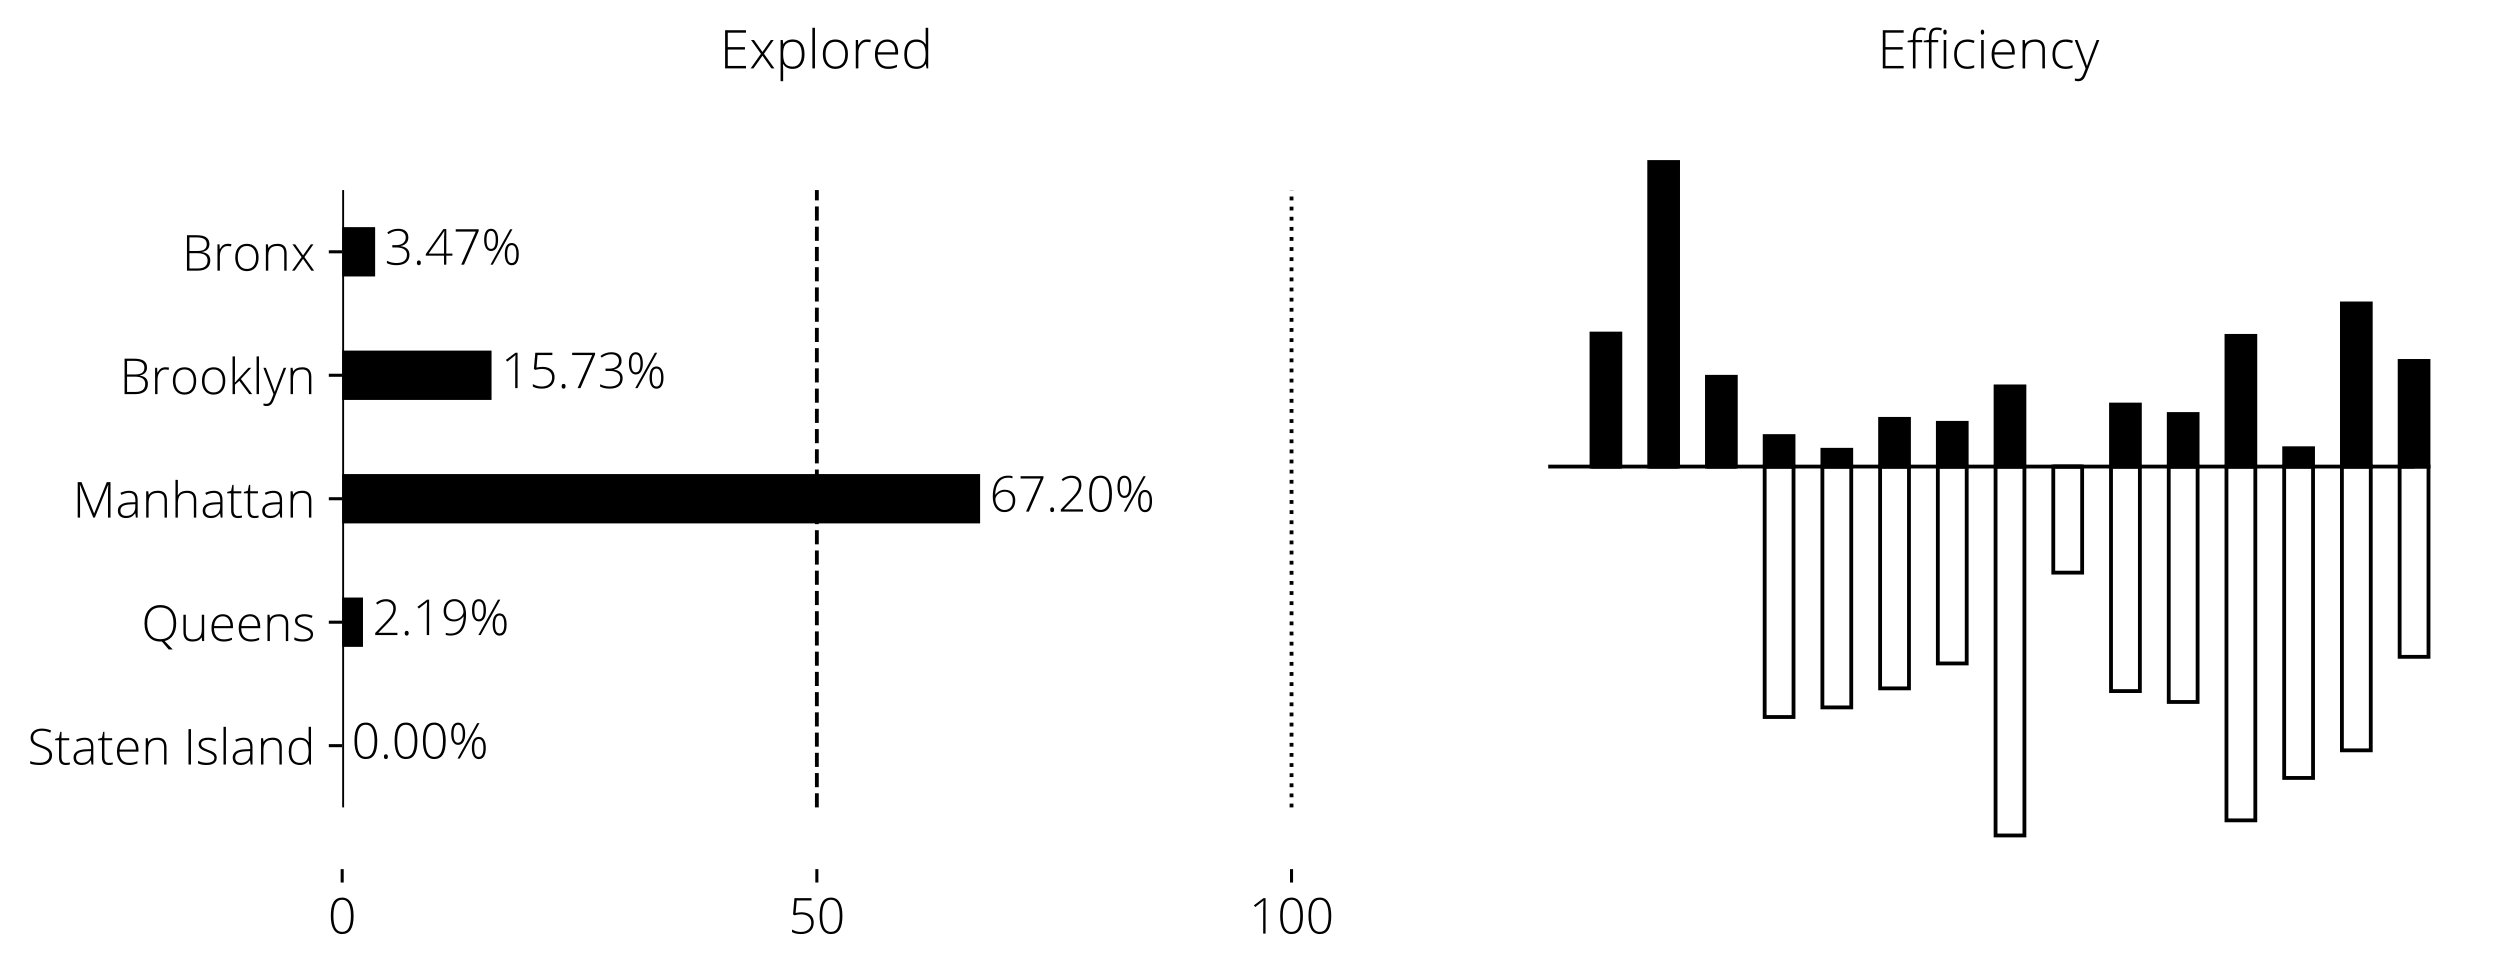
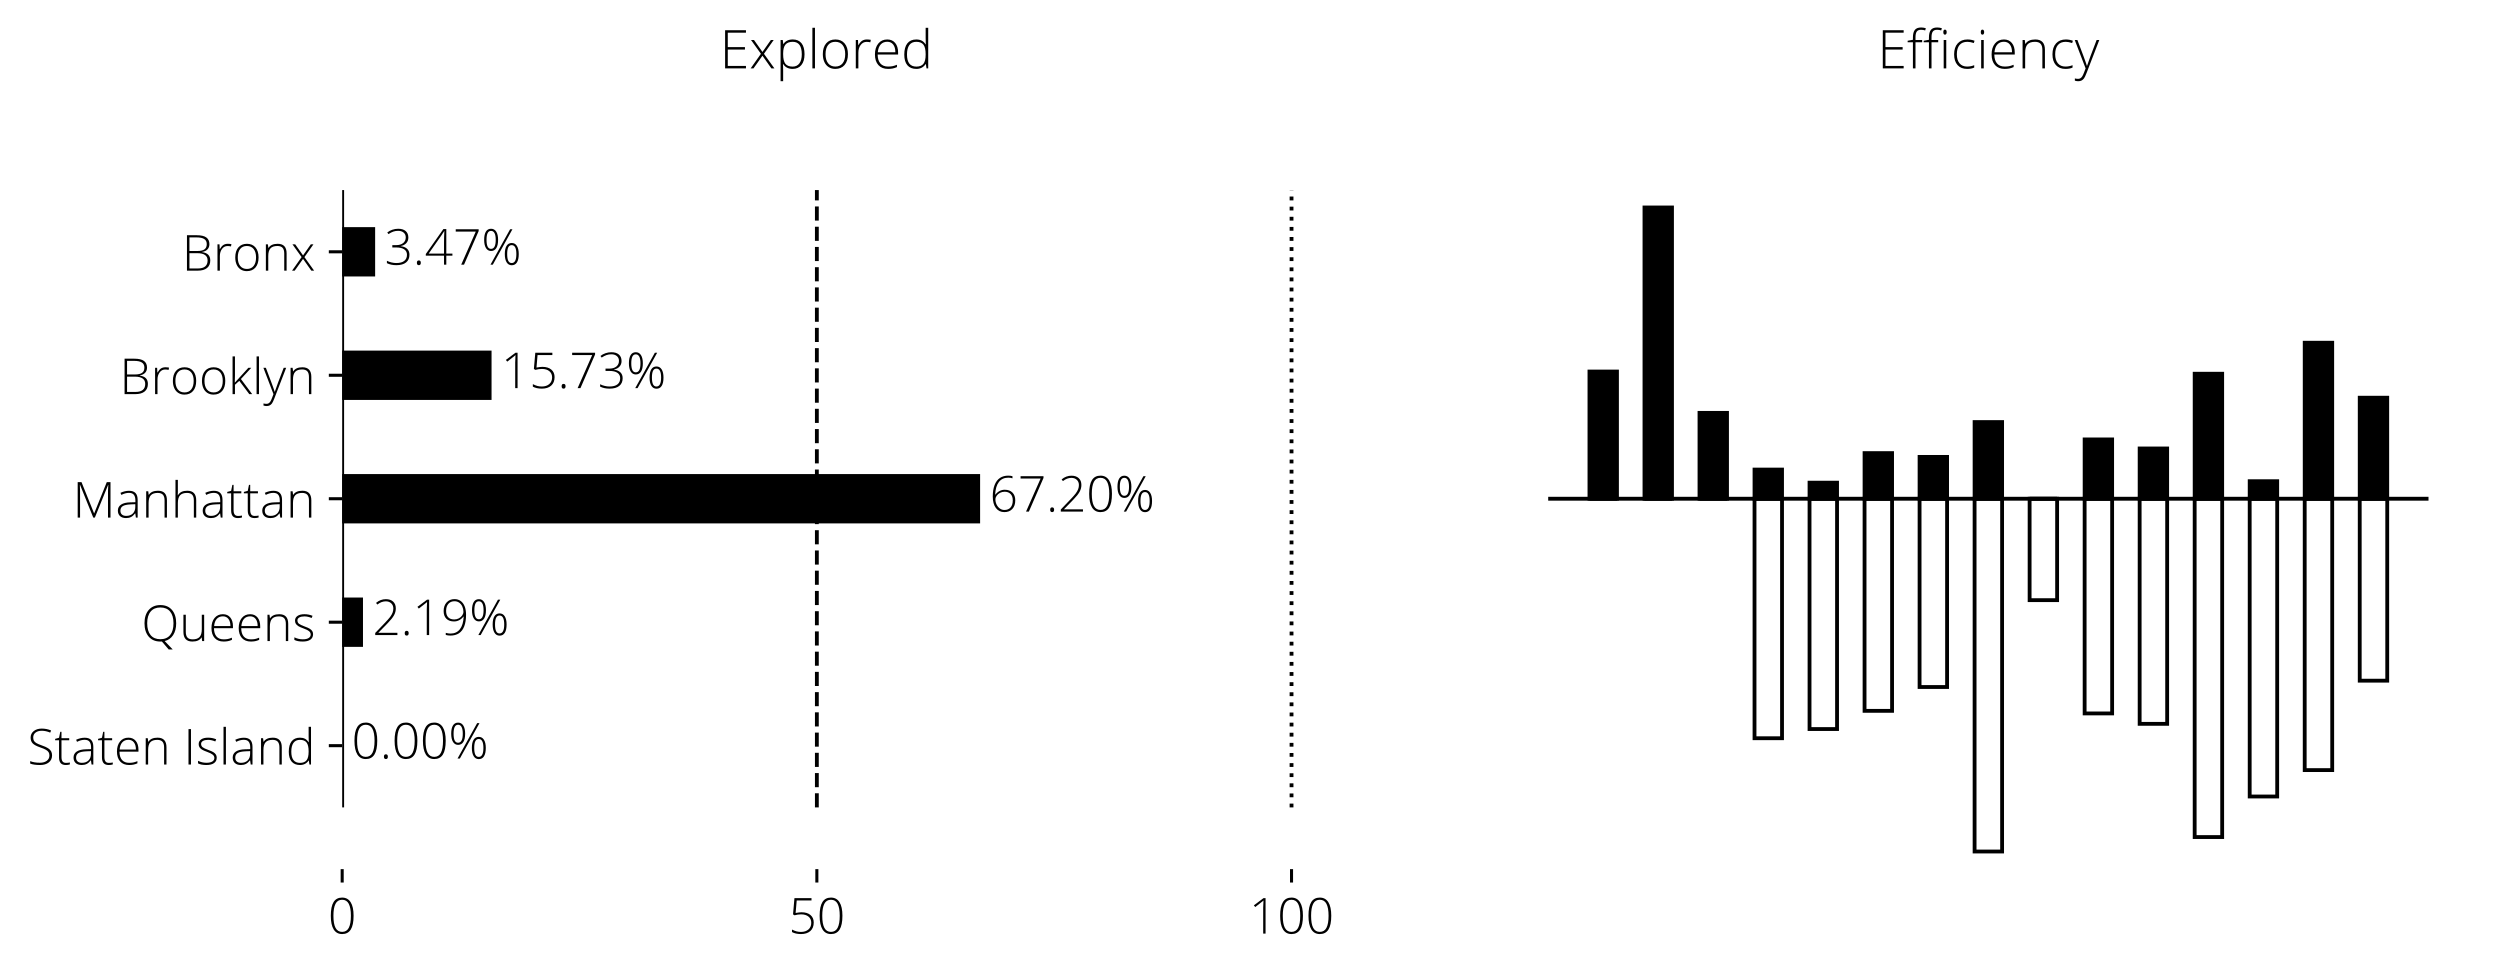
<svg xmlns="http://www.w3.org/2000/svg" xmlns:xlink="http://www.w3.org/1999/xlink" width="654.828pt" height="254.856pt" viewBox="0 0 654.828 254.856" version="1.1">
  <defs>
    <style type="text/css">*{stroke-linejoin: round; stroke-linecap: butt}</style>
  </defs>
  <g id="figure_1">
    <g id="patch_1">
      <path d="M 0 254.856  L 654.828 254.856  L 654.828 0  L 0 0  z " style="fill: #ffffff" />
    </g>
    <g id="axes_1">
      <g id="patch_2">
        <path d="M 89.628 227.654  L 343.265 227.654  L 343.265 33.614  L 89.628 33.614  L 89.628 227.654  z " style="fill: none" />
      </g>
      <g id="patch_3">
-         <path d="M 89.628 201.782  L 89.628 201.782  L 89.628 188.846  L 89.628 188.846  z " clip-path="url(#p8d42f77f6d)" />
+         <path d="M 89.628 201.782  L 89.628 201.782  L 89.628 188.846  L 89.628 188.846  z " clip-path="url(#p3c77ce84c3)" />
      </g>
      <g id="patch_4">
-         <path d="M 89.628 169.442  L 95.077 169.442  L 95.077 156.506  L 89.628 156.506  z " clip-path="url(#p8d42f77f6d)" />
+         <path d="M 89.628 169.442  L 95.077 169.442  L 95.077 156.506  L 89.628 156.506  z " clip-path="url(#p3c77ce84c3)" />
      </g>
      <g id="patch_5">
-         <path d="M 89.628 137.102  L 256.72 137.102  L 256.72 124.166  L 89.628 124.166  z " clip-path="url(#p8d42f77f6d)" />
+         <path d="M 89.628 137.102  L 256.72 137.102  L 256.72 124.166  L 89.628 124.166  z " clip-path="url(#p3c77ce84c3)" />
      </g>
      <g id="patch_6">
-         <path d="M 89.628 104.762  L 128.753 104.762  L 128.753 91.826  L 89.628 91.826  z " clip-path="url(#p8d42f77f6d)" />
+         <path d="M 89.628 104.762  L 128.753 104.762  L 128.753 91.826  L 89.628 91.826  z " clip-path="url(#p3c77ce84c3)" />
      </g>
      <g id="patch_7">
-         <path d="M 89.628 72.422  L 98.26 72.422  L 98.26 59.486  L 89.628 59.486  z " clip-path="url(#p8d42f77f6d)" />
+         <path d="M 89.628 72.422  L 98.26 72.422  L 98.26 59.486  L 89.628 59.486  z " clip-path="url(#p3c77ce84c3)" />
      </g>
      <g id="matplotlib.axis_1">
        <g id="xtick_1">
          <g id="line2d_1">
            <defs>
-               <path id="ma18e45f0d0" d="M 0 0  L 0 3.5  " style="stroke: #000000; stroke-width: 0.8" />
+               <path id="m84ff9c7b62" d="M 0 0  L 0 3.5  " style="stroke: #000000; stroke-width: 0.8" />
            </defs>
            <g>
-               <use xlink:href="#ma18e45f0d0" x="89.628" y="227.654" style="stroke: #000000; stroke-width: 0.8" />
+               <use xlink:href="#m84ff9c7b62" x="89.628" y="227.654" style="stroke: #000000; stroke-width: 0.8" />
            </g>
          </g>
          <g id="text_1">
            <g transform="translate(85.91836 244.5322)scale(0.13 -0.13)">
              <defs>
                <path id="OpenSans-Light-30" d="M 3297 2297  Q 3297 1094 2930 515  Q 2563 -63 1819 -63  Q 1103 -63 731 532  Q 359 1128 359 2297  Q 359 3491 720 4066  Q 1081 4641 1819 4641  Q 2541 4641 2919 4045  Q 3297 3450 3297 2297  z M 697 2297  Q 697 1234 975 726  Q 1253 219 1819 219  Q 2409 219 2679 744  Q 2950 1269 2950 2297  Q 2950 3309 2679 3834  Q 2409 4359 1819 4359  Q 1228 4359 962 3834  Q 697 3309 697 2297  z " transform="scale(0.015625)" />
              </defs>
              <use xlink:href="#OpenSans-Light-30" />
            </g>
          </g>
        </g>
        <g id="xtick_2">
          <g id="line2d_2">
            <g>
-               <use xlink:href="#ma18e45f0d0" x="213.96" y="227.654" style="stroke: #000000; stroke-width: 0.8" />
+               <use xlink:href="#m84ff9c7b62" x="213.96" y="227.654" style="stroke: #000000; stroke-width: 0.8" />
            </g>
          </g>
          <g id="text_2">
            <g transform="translate(206.5398 244.5322)scale(0.13 -0.13)">
              <defs>
                <path id="OpenSans-Light-35" d="M 1678 2747  Q 2409 2747 2829 2394  Q 3250 2041 3250 1422  Q 3250 719 2812 328  Q 2375 -63 1606 -63  Q 1266 -63 959 4  Q 653 72 447 197  L 447 519  Q 784 347 1046 280  Q 1309 213 1606 213  Q 2206 213 2568 530  Q 2931 847 2931 1388  Q 2931 1897 2578 2187  Q 2225 2478 1619 2478  Q 1213 2478 769 2356  L 581 2478  L 763 4569  L 2963 4569  L 2963 4269  L 1056 4269  L 916 2656  Q 1403 2747 1678 2747  z " transform="scale(0.015625)" />
              </defs>
              <use xlink:href="#OpenSans-Light-35" />
              <use xlink:href="#OpenSans-Light-30" x="57.08" />
            </g>
          </g>
        </g>
        <g id="xtick_3">
          <g id="line2d_3">
            <g>
-               <use xlink:href="#ma18e45f0d0" x="338.292" y="227.654" style="stroke: #000000; stroke-width: 0.8" />
+               <use xlink:href="#m84ff9c7b62" x="338.292" y="227.654" style="stroke: #000000; stroke-width: 0.8" />
            </g>
          </g>
          <g id="text_3">
            <g transform="translate(327.1613 244.5322)scale(0.13 -0.13)">
              <defs>
                <path id="OpenSans-Light-31" d="M 2131 0  L 1825 0  L 1825 3328  Q 1825 3781 1863 4269  Q 1816 4222 1766 4178  Q 1716 4134 800 3419  L 622 3641  L 1863 4569  L 2131 4569  L 2131 0  z " transform="scale(0.015625)" />
              </defs>
              <use xlink:href="#OpenSans-Light-31" />
              <use xlink:href="#OpenSans-Light-30" x="57.08" />
              <use xlink:href="#OpenSans-Light-30" x="114.16" />
            </g>
          </g>
        </g>
      </g>
      <g id="matplotlib.axis_2">
        <g id="ytick_1">
          <g id="line2d_4">
            <defs>
-               <path id="mc0157d1e39" d="M 0 0  L -3.5 0  " style="stroke: #000000; stroke-width: 0.8" />
+               <path id="mc7fe0c74b3" d="M 0 0  L -3.5 0  " style="stroke: #000000; stroke-width: 0.8" />
            </defs>
            <g>
-               <use xlink:href="#mc0157d1e39" x="89.628" y="195.314" style="stroke: #000000; stroke-width: 0.8" />
+               <use xlink:href="#mc7fe0c74b3" x="89.628" y="195.314" style="stroke: #000000; stroke-width: 0.8" />
            </g>
          </g>
          <g id="text_4">
            <g transform="translate(7.2 200.2532)scale(0.13 -0.13)">
              <defs>
                <path id="OpenSans-Light-53" d="M 3169 1178  Q 3169 606 2748 271  Q 2328 -63 1631 -63  Q 794 -63 347 122  L 347 441  Q 841 231 1606 231  Q 2169 231 2498 489  Q 2828 747 2828 1166  Q 2828 1425 2718 1595  Q 2609 1766 2362 1906  Q 2116 2047 1638 2209  Q 938 2450 670 2729  Q 403 3009 403 3475  Q 403 3988 804 4311  Q 1206 4634 1838 4634  Q 2481 4634 3047 4391  L 2931 4116  Q 2363 4353 1844 4353  Q 1338 4353 1038 4118  Q 738 3884 738 3481  Q 738 3228 830 3065  Q 922 2903 1131 2773  Q 1341 2644 1850 2463  Q 2384 2278 2653 2104  Q 2922 1931 3045 1711  Q 3169 1491 3169 1178  z " transform="scale(0.015625)" />
                <path id="OpenSans-Light-74" d="M 1466 213  Q 1759 213 1978 263  L 1978 13  Q 1753 -63 1459 -63  Q 1009 -63 795 178  Q 581 419 581 934  L 581 3128  L 78 3128  L 78 3309  L 581 3450  L 738 4219  L 897 4219  L 897 3397  L 1894 3397  L 1894 3128  L 897 3128  L 897 978  Q 897 588 1034 400  Q 1172 213 1466 213  z " transform="scale(0.015625)" />
                <path id="OpenSans-Light-61" d="M 2631 0  L 2553 538  L 2528 538  Q 2272 209 2001 73  Q 1731 -63 1363 -63  Q 863 -63 584 193  Q 306 450 306 903  Q 306 1400 720 1675  Q 1134 1950 1919 1966  L 2566 1984  L 2566 2209  Q 2566 2694 2369 2941  Q 2172 3188 1734 3188  Q 1263 3188 756 2925  L 641 3194  Q 1200 3456 1747 3456  Q 2306 3456 2582 3165  Q 2859 2875 2859 2259  L 2859 0  L 2631 0  z M 1381 219  Q 1925 219 2239 530  Q 2553 841 2553 1394  L 2553 1728  L 1959 1703  Q 1244 1669 939 1480  Q 634 1291 634 891  Q 634 572 829 395  Q 1025 219 1381 219  z " transform="scale(0.015625)" />
                <path id="OpenSans-Light-65" d="M 1941 -63  Q 1200 -63 786 393  Q 372 850 372 1672  Q 372 2484 772 2973  Q 1172 3463 1850 3463  Q 2450 3463 2797 3044  Q 3144 2625 3144 1906  L 3144 1656  L 697 1656  Q 703 956 1023 587  Q 1344 219 1941 219  Q 2231 219 2451 259  Q 2672 300 3009 434  L 3009 153  Q 2722 28 2478 -17  Q 2234 -63 1941 -63  z M 1850 3188  Q 1359 3188 1062 2864  Q 766 2541 716 1931  L 2816 1931  Q 2816 2522 2559 2855  Q 2303 3188 1850 3188  z " transform="scale(0.015625)" />
                <path id="OpenSans-Light-6e" d="M 2938 0  L 2938 2203  Q 2938 2716 2722 2948  Q 2506 3181 2053 3181  Q 1444 3181 1161 2873  Q 878 2566 878 1875  L 878 0  L 569 0  L 569 3397  L 831 3397  L 891 2931  L 909 2931  Q 1241 3463 2088 3463  Q 3244 3463 3244 2222  L 3244 0  L 2938 0  z " transform="scale(0.015625)" />
                <path id="OpenSans-Light-20" transform="scale(0.015625)" />
                <path id="OpenSans-Light-49" d="M 647 0  L 647 4569  L 966 4569  L 966 0  L 647 0  z " transform="scale(0.015625)" />
                <path id="OpenSans-Light-73" d="M 2675 884  Q 2675 428 2328 182  Q 1981 -63 1344 -63  Q 663 -63 263 147  L 263 481  Q 775 225 1344 225  Q 1847 225 2108 392  Q 2369 559 2369 838  Q 2369 1094 2161 1269  Q 1953 1444 1478 1613  Q 969 1797 762 1930  Q 556 2063 451 2230  Q 347 2397 347 2638  Q 347 3019 667 3241  Q 988 3463 1563 3463  Q 2113 3463 2606 3256  L 2491 2975  Q 1991 3181 1563 3181  Q 1147 3181 903 3043  Q 659 2906 659 2663  Q 659 2397 848 2237  Q 1038 2078 1588 1881  Q 2047 1716 2256 1583  Q 2466 1450 2570 1281  Q 2675 1113 2675 884  z " transform="scale(0.015625)" />
                <path id="OpenSans-Light-6c" d="M 878 0  L 569 0  L 569 4863  L 878 4863  L 878 0  z " transform="scale(0.015625)" />
                <path id="OpenSans-Light-64" d="M 1813 3463  Q 2181 3463 2450 3328  Q 2719 3194 2931 2869  L 2950 2869  Q 2931 3263 2931 3641  L 2931 4863  L 3238 4863  L 3238 0  L 3034 0  L 2956 519  L 2931 519  Q 2544 -63 1819 -63  Q 1116 -63 744 375  Q 372 813 372 1650  Q 372 2531 740 2997  Q 1109 3463 1813 3463  z M 1813 3181  Q 1256 3181 976 2790  Q 697 2400 697 1656  Q 697 213 1819 213  Q 2394 213 2662 547  Q 2931 881 2931 1650  L 2931 1703  Q 2931 2491 2667 2836  Q 2403 3181 1813 3181  z " transform="scale(0.015625)" />
              </defs>
              <use xlink:href="#OpenSans-Light-53" />
              <use xlink:href="#OpenSans-Light-74" x="54.492" />
              <use xlink:href="#OpenSans-Light-61" x="87.988" />
              <use xlink:href="#OpenSans-Light-74" x="140.967" />
              <use xlink:href="#OpenSans-Light-65" x="174.463" />
              <use xlink:href="#OpenSans-Light-6e" x="229.346" />
              <use xlink:href="#OpenSans-Light-20" x="288.33" />
              <use xlink:href="#OpenSans-Light-49" x="314.307" />
              <use xlink:href="#OpenSans-Light-73" x="339.502" />
              <use xlink:href="#OpenSans-Light-6c" x="386.084" />
              <use xlink:href="#OpenSans-Light-61" x="408.691" />
              <use xlink:href="#OpenSans-Light-6e" x="461.67" />
              <use xlink:href="#OpenSans-Light-64" x="520.654" />
            </g>
          </g>
        </g>
        <g id="ytick_2">
          <g id="line2d_5">
            <g>
-               <use xlink:href="#mc0157d1e39" x="89.628" y="162.974" style="stroke: #000000; stroke-width: 0.8" />
+               <use xlink:href="#mc7fe0c74b3" x="89.628" y="162.974" style="stroke: #000000; stroke-width: 0.8" />
            </g>
          </g>
          <g id="text_5">
            <g transform="translate(37.03094 167.9132)scale(0.13 -0.13)">
              <defs>
                <path id="OpenSans-Light-51" d="M 4488 2291  Q 4488 1372 4094 770  Q 3700 169 3003 0  L 4044 -1088  L 3525 -1088  L 2644 -56  L 2541 -63  L 2444 -63  Q 1491 -63 947 570  Q 403 1203 403 2297  Q 403 3388 951 4014  Q 1500 4641 2450 4641  Q 3406 4641 3947 4011  Q 4488 3381 4488 2291  z M 750 2291  Q 750 1309 1187 773  Q 1625 238 2444 238  Q 3269 238 3705 769  Q 4141 1300 4141 2291  Q 4141 3278 3705 3804  Q 3269 4331 2450 4331  Q 1634 4331 1192 3800  Q 750 3269 750 2291  z " transform="scale(0.015625)" />
                <path id="OpenSans-Light-75" d="M 838 3397  L 838 1197  Q 838 684 1053 451  Q 1269 219 1722 219  Q 2328 219 2614 525  Q 2900 831 2900 1522  L 2900 3397  L 3206 3397  L 3206 0  L 2944 0  L 2888 469  L 2869 469  Q 2538 -63 1691 -63  Q 531 -63 531 1178  L 531 3397  L 838 3397  z " transform="scale(0.015625)" />
              </defs>
              <use xlink:href="#OpenSans-Light-51" />
              <use xlink:href="#OpenSans-Light-75" x="76.416" />
              <use xlink:href="#OpenSans-Light-65" x="135.4" />
              <use xlink:href="#OpenSans-Light-65" x="190.283" />
              <use xlink:href="#OpenSans-Light-6e" x="245.166" />
              <use xlink:href="#OpenSans-Light-73" x="304.15" />
            </g>
          </g>
        </g>
        <g id="ytick_3">
          <g id="line2d_6">
            <g>
-               <use xlink:href="#mc0157d1e39" x="89.628" y="130.634" style="stroke: #000000; stroke-width: 0.8" />
+               <use xlink:href="#mc7fe0c74b3" x="89.628" y="130.634" style="stroke: #000000; stroke-width: 0.8" />
            </g>
          </g>
          <g id="text_6">
            <g transform="translate(19.03406 135.5732)scale(0.13 -0.13)">
              <defs>
                <path id="OpenSans-Light-4d" d="M 2656 0  L 953 4219  L 928 4219  Q 953 3831 953 3425  L 953 0  L 647 0  L 647 4569  L 1141 4569  L 2759 550  L 2778 550  L 4397 4569  L 4878 4569  L 4878 0  L 4556 0  L 4556 3463  Q 4556 3825 4594 4213  L 4569 4213  L 2859 0  L 2656 0  z " transform="scale(0.015625)" />
                <path id="OpenSans-Light-68" d="M 2938 0  L 2938 2203  Q 2938 2716 2722 2948  Q 2506 3181 2053 3181  Q 1444 3181 1161 2873  Q 878 2566 878 1875  L 878 0  L 569 0  L 569 4863  L 878 4863  L 878 3316  L 863 2881  L 884 2881  Q 1075 3188 1365 3325  Q 1656 3463 2088 3463  Q 3244 3463 3244 2222  L 3244 0  L 2938 0  z " transform="scale(0.015625)" />
              </defs>
              <use xlink:href="#OpenSans-Light-4d" />
              <use xlink:href="#OpenSans-Light-61" x="86.279" />
              <use xlink:href="#OpenSans-Light-6e" x="139.258" />
              <use xlink:href="#OpenSans-Light-68" x="198.242" />
              <use xlink:href="#OpenSans-Light-61" x="257.227" />
              <use xlink:href="#OpenSans-Light-74" x="310.205" />
              <use xlink:href="#OpenSans-Light-74" x="343.701" />
              <use xlink:href="#OpenSans-Light-61" x="377.197" />
              <use xlink:href="#OpenSans-Light-6e" x="430.176" />
            </g>
          </g>
        </g>
        <g id="ytick_4">
          <g id="line2d_7">
            <g>
-               <use xlink:href="#mc0157d1e39" x="89.628" y="98.294" style="stroke: #000000; stroke-width: 0.8" />
+               <use xlink:href="#mc7fe0c74b3" x="89.628" y="98.294" style="stroke: #000000; stroke-width: 0.8" />
            </g>
          </g>
          <g id="text_7">
            <g transform="translate(31.31703 103.2332)scale(0.13 -0.13)">
              <defs>
                <path id="OpenSans-Light-42" d="M 647 4569  L 1900 4569  Q 2747 4569 3144 4281  Q 3541 3994 3541 3413  Q 3541 3016 3298 2752  Q 3056 2488 2591 2413  L 2591 2394  Q 3138 2313 3395 2048  Q 3653 1784 3653 1313  Q 3653 681 3234 340  Q 2816 0 2047 0  L 647 0  L 647 4569  z M 966 2534  L 1972 2534  Q 2616 2534 2908 2748  Q 3200 2963 3200 3419  Q 3200 3875 2870 4081  Q 2541 4288 1888 4288  L 966 4288  L 966 2534  z M 966 2253  L 966 281  L 2041 281  Q 3309 281 3309 1313  Q 3309 2253 1972 2253  L 966 2253  z " transform="scale(0.015625)" />
                <path id="OpenSans-Light-72" d="M 1906 3463  Q 2122 3463 2369 3419  L 2309 3122  Q 2097 3175 1869 3175  Q 1434 3175 1156 2806  Q 878 2438 878 1875  L 878 0  L 569 0  L 569 3397  L 831 3397  L 863 2784  L 884 2784  Q 1094 3159 1331 3311  Q 1569 3463 1906 3463  z " transform="scale(0.015625)" />
                <path id="OpenSans-Light-6f" d="M 3378 1703  Q 3378 872 2975 404  Q 2572 -63 1863 -63  Q 1416 -63 1075 153  Q 734 369 553 772  Q 372 1175 372 1703  Q 372 2534 775 2998  Q 1178 3463 1881 3463  Q 2581 3463 2979 2992  Q 3378 2522 3378 1703  z M 697 1703  Q 697 1003 1005 611  Q 1313 219 1875 219  Q 2438 219 2745 611  Q 3053 1003 3053 1703  Q 3053 2406 2742 2793  Q 2431 3181 1869 3181  Q 1306 3181 1001 2795  Q 697 2409 697 1703  z " transform="scale(0.015625)" />
                <path id="OpenSans-Light-6b" d="M 872 1491  L 2606 3397  L 2981 3397  L 1644 1947  L 3097 0  L 2725 0  L 1434 1716  L 878 1209  L 878 0  L 569 0  L 569 4863  L 878 4863  L 878 2425  L 856 1491  L 872 1491  z " transform="scale(0.015625)" />
                <path id="OpenSans-Light-79" d="M 0 3397  L 319 3397  L 1038 1491  Q 1366 613 1453 306  L 1472 306  Q 1603 709 1900 1509  L 2619 3397  L 2938 3397  L 1416 -550  Q 1231 -1031 1106 -1200  Q 981 -1369 814 -1453  Q 647 -1538 409 -1538  Q 231 -1538 13 -1472  L 13 -1203  Q 194 -1253 403 -1253  Q 563 -1253 684 -1178  Q 806 -1103 904 -945  Q 1003 -788 1133 -445  Q 1263 -103 1300 0  L 0 3397  z " transform="scale(0.015625)" />
              </defs>
              <use xlink:href="#OpenSans-Light-42" />
              <use xlink:href="#OpenSans-Light-72" x="62.695" />
              <use xlink:href="#OpenSans-Light-6f" x="101.611" />
              <use xlink:href="#OpenSans-Light-6f" x="160.205" />
              <use xlink:href="#OpenSans-Light-6b" x="218.799" />
              <use xlink:href="#OpenSans-Light-6c" x="267.188" />
              <use xlink:href="#OpenSans-Light-79" x="289.795" />
              <use xlink:href="#OpenSans-Light-6e" x="335.693" />
            </g>
          </g>
        </g>
        <g id="ytick_5">
          <g id="line2d_8">
            <g>
-               <use xlink:href="#mc0157d1e39" x="89.628" y="65.954" style="stroke: #000000; stroke-width: 0.8" />
+               <use xlink:href="#mc7fe0c74b3" x="89.628" y="65.954" style="stroke: #000000; stroke-width: 0.8" />
            </g>
          </g>
          <g id="text_8">
            <g transform="translate(47.65641 70.89317)scale(0.13 -0.13)">
              <defs>
                <path id="OpenSans-Light-78" d="M 1403 1747  L 219 3397  L 575 3397  L 1588 1966  L 2591 3397  L 2931 3397  L 1766 1747  L 3016 0  L 2656 0  L 1588 1516  L 513 0  L 172 0  L 1403 1747  z " transform="scale(0.015625)" />
              </defs>
              <use xlink:href="#OpenSans-Light-42" />
              <use xlink:href="#OpenSans-Light-72" x="62.695" />
              <use xlink:href="#OpenSans-Light-6f" x="101.611" />
              <use xlink:href="#OpenSans-Light-6e" x="160.205" />
              <use xlink:href="#OpenSans-Light-78" x="219.189" />
            </g>
          </g>
        </g>
      </g>
      <g id="LineCollection_1">
-         <path d="M 89.628 211.484  L 89.628 49.784  " clip-path="url(#p8d42f77f6d)" style="fill: none; stroke: #000000" />
+         <path d="M 89.628 211.484  L 89.628 49.784  " clip-path="url(#p3c77ce84c3)" style="fill: none; stroke: #000000" />
      </g>
      <g id="LineCollection_2">
-         <path d="M 213.96 211.484  L 213.96 49.784  " clip-path="url(#p8d42f77f6d)" style="fill: none; stroke-dasharray: 3.7,1.6; stroke-dashoffset: 0; stroke: #000000" />
+         <path d="M 213.96 211.484  L 213.96 49.784  " clip-path="url(#p3c77ce84c3)" style="fill: none; stroke-dasharray: 3.7,1.6; stroke-dashoffset: 0; stroke: #000000" />
      </g>
      <g id="LineCollection_3">
-         <path d="M 338.292 211.484  L 338.292 49.784  " clip-path="url(#p8d42f77f6d)" style="fill: none; stroke-dasharray: 1,1.65; stroke-dashoffset: 0; stroke: #000000" />
+         <path d="M 338.292 211.484  L 338.292 49.784  " clip-path="url(#p3c77ce84c3)" style="fill: none; stroke-dasharray: 1,1.65; stroke-dashoffset: 0; stroke: #000000" />
      </g>
      <g id="text_9">
        <g transform="translate(92.11507 198.6911)scale(0.13 -0.13)">
          <defs>
            <path id="OpenSans-Light-2e" d="M 506 244  Q 506 550 756 550  Q 1013 550 1013 244  Q 1013 -63 756 -63  Q 506 -63 506 244  z " transform="scale(0.015625)" />
            <path id="OpenSans-Light-25" d="M 659 3206  Q 659 2625 800 2333  Q 941 2041 1241 2041  Q 1844 2041 1844 3206  Q 1844 3781 1689 4070  Q 1534 4359 1241 4359  Q 941 4359 800 4070  Q 659 3781 659 3206  z M 2150 3206  Q 2150 2500 1915 2133  Q 1681 1766 1241 1766  Q 825 1766 589 2142  Q 353 2519 353 3206  Q 353 3903 578 4268  Q 803 4634 1241 4634  Q 1675 4634 1912 4257  Q 2150 3881 2150 3206  z M 3322 1369  Q 3322 791 3462 502  Q 3603 213 3903 213  Q 4506 213 4506 1369  Q 4506 2522 3903 2522  Q 3603 2522 3462 2236  Q 3322 1950 3322 1369  z M 4813 1369  Q 4813 663 4581 295  Q 4350 -72 3909 -72  Q 3484 -72 3250 308  Q 3016 688 3016 1369  Q 3016 2072 3245 2434  Q 3475 2797 3909 2797  Q 4338 2797 4575 2422  Q 4813 2047 4813 1369  z M 4000 4569  L 1466 0  L 1166 0  L 3700 4569  L 4000 4569  z " transform="scale(0.015625)" />
          </defs>
          <use xlink:href="#OpenSans-Light-30" />
          <use xlink:href="#OpenSans-Light-2e" x="57.08" />
          <use xlink:href="#OpenSans-Light-30" x="80.859" />
          <use xlink:href="#OpenSans-Light-30" x="137.939" />
          <use xlink:href="#OpenSans-Light-25" x="195.02" />
        </g>
      </g>
      <g id="text_10">
        <g transform="translate(97.5641 166.3511)scale(0.13 -0.13)">
          <defs>
            <path id="OpenSans-Light-32" d="M 3213 0  L 353 0  L 353 275  L 1569 1544  Q 2081 2075 2287 2356  Q 2494 2638 2591 2894  Q 2688 3150 2688 3431  Q 2688 3841 2419 4097  Q 2150 4353 1722 4353  Q 1150 4353 628 3938  L 459 4153  Q 1031 4634 1728 4634  Q 2325 4634 2667 4315  Q 3009 3997 3009 3438  Q 3009 2984 2779 2561  Q 2550 2138 1941 1516  L 769 313  L 769 300  L 3213 300  L 3213 0  z " transform="scale(0.015625)" />
            <path id="OpenSans-Light-39" d="M 3238 2631  Q 3238 1731 3002 1125  Q 2766 519 2314 228  Q 1863 -63 1222 -63  Q 897 -63 622 19  L 622 288  Q 756 244 945 220  Q 1134 197 1234 197  Q 2006 197 2443 755  Q 2881 1313 2931 2381  L 2894 2381  Q 2666 2081 2350 1920  Q 2034 1759 1691 1759  Q 1056 1759 701 2109  Q 347 2459 347 3103  Q 347 3791 736 4216  Q 1125 4641 1747 4641  Q 2197 4641 2534 4405  Q 2872 4169 3055 3712  Q 3238 3256 3238 2631  z M 1747 4366  Q 1253 4366 959 4033  Q 666 3700 666 3122  Q 666 2578 937 2297  Q 1209 2016 1716 2016  Q 2031 2016 2304 2156  Q 2578 2297 2739 2530  Q 2900 2763 2900 3003  Q 2900 3369 2754 3687  Q 2609 4006 2348 4186  Q 2088 4366 1747 4366  z " transform="scale(0.015625)" />
          </defs>
          <use xlink:href="#OpenSans-Light-32" />
          <use xlink:href="#OpenSans-Light-2e" x="57.08" />
          <use xlink:href="#OpenSans-Light-31" x="80.859" />
          <use xlink:href="#OpenSans-Light-39" x="137.939" />
          <use xlink:href="#OpenSans-Light-25" x="195.02" />
        </g>
      </g>
      <g id="text_11">
        <g transform="translate(259.207 134.0111)scale(0.13 -0.13)">
          <defs>
            <path id="OpenSans-Light-36" d="M 409 1947  Q 409 2838 651 3445  Q 894 4053 1339 4347  Q 1784 4641 2413 4641  Q 2706 4641 2950 4569  L 2950 4294  Q 2722 4378 2400 4378  Q 1628 4378 1198 3822  Q 769 3266 716 2203  L 756 2203  Q 994 2509 1300 2665  Q 1606 2822 1947 2822  Q 2588 2822 2948 2456  Q 3309 2091 3309 1447  Q 3309 747 2929 342  Q 2550 -63 1906 -63  Q 1213 -63 811 467  Q 409 997 409 1947  z M 1906 213  Q 2419 213 2703 534  Q 2988 856 2988 1453  Q 2988 1978 2706 2272  Q 2425 2566 1941 2566  Q 1622 2566 1348 2425  Q 1075 2284 912 2051  Q 750 1819 750 1575  Q 750 1228 904 908  Q 1059 588 1323 400  Q 1588 213 1906 213  z " transform="scale(0.015625)" />
            <path id="OpenSans-Light-37" d="M 1044 0  L 2925 4269  L 341 4269  L 341 4569  L 3297 4569  L 3297 4341  L 1409 0  L 1044 0  z " transform="scale(0.015625)" />
          </defs>
          <use xlink:href="#OpenSans-Light-36" />
          <use xlink:href="#OpenSans-Light-37" x="57.08" />
          <use xlink:href="#OpenSans-Light-2e" x="114.16" />
          <use xlink:href="#OpenSans-Light-32" x="137.939" />
          <use xlink:href="#OpenSans-Light-30" x="195.02" />
          <use xlink:href="#OpenSans-Light-25" x="252.1" />
        </g>
      </g>
      <g id="text_12">
        <g transform="translate(131.2399 101.6711)scale(0.13 -0.13)">
          <defs>
            <path id="OpenSans-Light-33" d="M 3059 3494  Q 3059 3069 2792 2778  Q 2525 2488 2075 2406  L 2075 2388  Q 2625 2319 2912 2037  Q 3200 1756 3200 1281  Q 3200 641 2764 289  Q 2328 -63 1509 -63  Q 813 -63 294 197  L 294 506  Q 556 369 882 291  Q 1209 213 1497 213  Q 2188 213 2534 492  Q 2881 772 2881 1281  Q 2881 1734 2526 1978  Q 2172 2222 1484 2222  L 991 2222  L 991 2522  L 1491 2522  Q 2059 2522 2392 2792  Q 2725 3063 2725 3525  Q 2725 3906 2454 4136  Q 2184 4366 1747 4366  Q 1406 4366 1125 4270  Q 844 4175 494 3944  L 341 4153  Q 606 4375 981 4504  Q 1356 4634 1741 4634  Q 2372 4634 2715 4336  Q 3059 4038 3059 3494  z " transform="scale(0.015625)" />
          </defs>
          <use xlink:href="#OpenSans-Light-31" />
          <use xlink:href="#OpenSans-Light-35" x="57.08" />
          <use xlink:href="#OpenSans-Light-2e" x="114.16" />
          <use xlink:href="#OpenSans-Light-37" x="137.939" />
          <use xlink:href="#OpenSans-Light-33" x="195.02" />
          <use xlink:href="#OpenSans-Light-25" x="252.1" />
        </g>
      </g>
      <g id="text_13">
        <g transform="translate(100.7466 69.33114)scale(0.13 -0.13)">
          <defs>
            <path id="OpenSans-Light-34" d="M 3566 1166  L 2778 1166  L 2778 0  L 2484 0  L 2484 1166  L 134 1166  L 134 1375  L 2400 4594  L 2778 4594  L 2778 1434  L 3566 1434  L 3566 1166  z M 2484 1434  L 2484 2741  Q 2484 3684 2528 4325  L 2503 4325  Q 2441 4209 2119 3738  L 506 1434  L 2484 1434  z " transform="scale(0.015625)" />
          </defs>
          <use xlink:href="#OpenSans-Light-33" />
          <use xlink:href="#OpenSans-Light-2e" x="57.08" />
          <use xlink:href="#OpenSans-Light-34" x="80.859" />
          <use xlink:href="#OpenSans-Light-37" x="137.939" />
          <use xlink:href="#OpenSans-Light-25" x="195.02" />
        </g>
      </g>
      <g id="text_14">
        <g transform="translate(188.5144 17.91219)scale(0.14 -0.14)">
          <defs>
            <path id="OpenSans-Light-45" d="M 3144 0  L 647 0  L 647 4569  L 3144 4569  L 3144 4275  L 966 4275  L 966 2547  L 3022 2547  L 3022 2253  L 966 2253  L 966 294  L 3144 294  L 3144 0  z " transform="scale(0.015625)" />
            <path id="OpenSans-Light-70" d="M 2022 -63  Q 1238 -63 878 525  L 856 525  L 866 263  Q 878 31 878 -244  L 878 -1538  L 569 -1538  L 569 3397  L 831 3397  L 891 2913  L 909 2913  Q 1259 3463 2028 3463  Q 2716 3463 3077 3011  Q 3438 2559 3438 1697  Q 3438 859 3058 398  Q 2678 -63 2022 -63  z M 2016 213  Q 2538 213 2823 600  Q 3109 988 3109 1684  Q 3109 3181 2028 3181  Q 1434 3181 1156 2854  Q 878 2528 878 1791  L 878 1691  Q 878 894 1145 553  Q 1413 213 2016 213  z " transform="scale(0.015625)" />
          </defs>
          <use xlink:href="#OpenSans-Light-45" />
          <use xlink:href="#OpenSans-Light-78" x="55.176" />
          <use xlink:href="#OpenSans-Light-70" x="104.98" />
          <use xlink:href="#OpenSans-Light-6c" x="164.502" />
          <use xlink:href="#OpenSans-Light-6f" x="187.109" />
          <use xlink:href="#OpenSans-Light-72" x="245.703" />
          <use xlink:href="#OpenSans-Light-65" x="284.619" />
          <use xlink:href="#OpenSans-Light-64" x="339.502" />
        </g>
      </g>
    </g>
    <g id="axes_2">
      <g id="patch_8">
-         <path d="M 416.861 122.21  L 424.421 122.21  L 424.421 87.37  L 416.861 87.37  z " clip-path="url(#pe033683cf8)" style="stroke: #000000; stroke-linejoin: miter" />
+         <path d="M 416.329 130.634  L 423.535 130.634  L 423.535 97.317  L 416.329 97.317  z " clip-path="url(#p8d09fc1fe8)" style="stroke: #000000; stroke-linejoin: miter" />
      </g>
      <g id="patch_9">
-         <path d="M 431.981 122.21  L 439.541 122.21  L 439.541 42.434  L 431.981 42.434  z " clip-path="url(#pe033683cf8)" style="stroke: #000000; stroke-linejoin: miter" />
+         <path d="M 430.741 130.634  L 437.946 130.634  L 437.946 54.344  L 430.741 54.344  z " clip-path="url(#p8d09fc1fe8)" style="stroke: #000000; stroke-linejoin: miter" />
      </g>
      <g id="patch_10">
-         <path d="M 447.101 122.21  L 454.661 122.21  L 454.661 98.692  L 447.101 98.692  z " clip-path="url(#pe033683cf8)" style="stroke: #000000; stroke-linejoin: miter" />
+         <path d="M 445.152 130.634  L 452.357 130.634  L 452.357 108.144  L 445.152 108.144  z " clip-path="url(#p8d09fc1fe8)" style="stroke: #000000; stroke-linejoin: miter" />
      </g>
      <g id="patch_11">
-         <path d="M 462.221 122.21  L 469.781 122.21  L 469.781 114.221  L 462.221 114.221  z " clip-path="url(#pe033683cf8)" style="stroke: #000000; stroke-linejoin: miter" />
+         <path d="M 459.563 130.634  L 466.768 130.634  L 466.768 122.995  L 459.563 122.995  z " clip-path="url(#p8d09fc1fe8)" style="stroke: #000000; stroke-linejoin: miter" />
      </g>
      <g id="patch_12">
-         <path d="M 477.341 122.21  L 484.9 122.21  L 484.9 117.808  L 477.341 117.808  z " clip-path="url(#pe033683cf8)" style="stroke: #000000; stroke-linejoin: miter" />
+         <path d="M 473.974 130.634  L 481.18 130.634  L 481.18 126.425  L 473.974 126.425  z " clip-path="url(#p8d09fc1fe8)" style="stroke: #000000; stroke-linejoin: miter" />
      </g>
      <g id="patch_13">
-         <path d="M 492.46 122.21  L 500.02 122.21  L 500.02 109.711  L 492.46 109.711  z " clip-path="url(#pe033683cf8)" style="stroke: #000000; stroke-linejoin: miter" />
+         <path d="M 488.385 130.634  L 495.591 130.634  L 495.591 118.682  L 488.385 118.682  z " clip-path="url(#p8d09fc1fe8)" style="stroke: #000000; stroke-linejoin: miter" />
      </g>
      <g id="patch_14">
-         <path d="M 507.58 122.21  L 515.14 122.21  L 515.14 110.753  L 507.58 110.753  z " clip-path="url(#pe033683cf8)" style="stroke: #000000; stroke-linejoin: miter" />
+         <path d="M 502.796 130.634  L 510.002 130.634  L 510.002 119.677  L 502.796 119.677  z " clip-path="url(#p8d09fc1fe8)" style="stroke: #000000; stroke-linejoin: miter" />
      </g>
      <g id="patch_15">
-         <path d="M 522.7 122.21  L 530.26 122.21  L 530.26 101.209  L 522.7 101.209  z " clip-path="url(#pe033683cf8)" style="stroke: #000000; stroke-linejoin: miter" />
+         <path d="M 517.207 130.634  L 524.413 130.634  L 524.413 110.551  L 517.207 110.551  z " clip-path="url(#p8d09fc1fe8)" style="stroke: #000000; stroke-linejoin: miter" />
      </g>
      <g id="patch_16">
-         <path d="M 537.82 122.21  L 545.38 122.21  L 545.38 122.21  L 537.82 122.21  z " clip-path="url(#pe033683cf8)" style="stroke: #000000; stroke-linejoin: miter" />
+         <path d="M 531.619 130.634  L 538.824 130.634  L 538.824 130.634  L 531.619 130.634  z " clip-path="url(#p8d09fc1fe8)" style="stroke: #000000; stroke-linejoin: miter" />
      </g>
      <g id="patch_17">
-         <path d="M 552.94 122.21  L 560.5 122.21  L 560.5 105.965  L 552.94 105.965  z " clip-path="url(#pe033683cf8)" style="stroke: #000000; stroke-linejoin: miter" />
+         <path d="M 546.03 130.634  L 553.235 130.634  L 553.235 115.099  L 546.03 115.099  z " clip-path="url(#p8d09fc1fe8)" style="stroke: #000000; stroke-linejoin: miter" />
      </g>
      <g id="patch_18">
-         <path d="M 568.06 122.21  L 575.62 122.21  L 575.62 108.443  L 568.06 108.443  z " clip-path="url(#pe033683cf8)" style="stroke: #000000; stroke-linejoin: miter" />
+         <path d="M 560.441 130.634  L 567.647 130.634  L 567.647 117.469  L 560.441 117.469  z " clip-path="url(#p8d09fc1fe8)" style="stroke: #000000; stroke-linejoin: miter" />
      </g>
      <g id="patch_19">
-         <path d="M 583.18 122.21  L 590.74 122.21  L 590.74 87.973  L 583.18 87.973  z " clip-path="url(#pe033683cf8)" style="stroke: #000000; stroke-linejoin: miter" />
+         <path d="M 574.852 130.634  L 582.058 130.634  L 582.058 97.893  L 574.852 97.893  z " clip-path="url(#p8d09fc1fe8)" style="stroke: #000000; stroke-linejoin: miter" />
      </g>
      <g id="patch_20">
-         <path d="M 598.3 122.21  L 605.86 122.21  L 605.86 117.407  L 598.3 117.407  z " clip-path="url(#pe033683cf8)" style="stroke: #000000; stroke-linejoin: miter" />
+         <path d="M 589.263 130.634  L 596.469 130.634  L 596.469 126.041  L 589.263 126.041  z " clip-path="url(#p8d09fc1fe8)" style="stroke: #000000; stroke-linejoin: miter" />
      </g>
      <g id="patch_21">
-         <path d="M 613.42 122.21  L 620.98 122.21  L 620.98 79.48  L 613.42 79.48  z " clip-path="url(#pe033683cf8)" style="stroke: #000000; stroke-linejoin: miter" />
+         <path d="M 603.674 130.634  L 610.88 130.634  L 610.88 89.771  L 603.674 89.771  z " clip-path="url(#p8d09fc1fe8)" style="stroke: #000000; stroke-linejoin: miter" />
      </g>
      <g id="patch_22">
-         <path d="M 628.54 122.21  L 636.1 122.21  L 636.1 94.539  L 628.54 94.539  z " clip-path="url(#pe033683cf8)" style="stroke: #000000; stroke-linejoin: miter" />
+         <path d="M 618.086 130.634  L 625.291 130.634  L 625.291 104.172  L 618.086 104.172  z " clip-path="url(#p8d09fc1fe8)" style="stroke: #000000; stroke-linejoin: miter" />
      </g>
      <g id="patch_23">
-         <path d="M 416.861 122.21  L 424.421 122.21  L 424.421 122.21  L 416.861 122.21  L 416.861 122.21  z " clip-path="url(#pe033683cf8)" style="fill: none; stroke: #000000; stroke-linejoin: miter" />
+         <path d="M 416.329 130.634  L 423.535 130.634  L 423.535 130.634  L 416.329 130.634  L 416.329 130.634  z " clip-path="url(#p8d09fc1fe8)" style="fill: none; stroke: #000000; stroke-linejoin: miter" />
      </g>
      <g id="patch_24">
-         <path d="M 431.981 122.21  L 439.541 122.21  L 439.541 122.21  L 431.981 122.21  L 431.981 122.21  z " clip-path="url(#pe033683cf8)" style="fill: none; stroke: #000000; stroke-linejoin: miter" />
+         <path d="M 430.741 130.634  L 437.946 130.634  L 437.946 130.634  L 430.741 130.634  L 430.741 130.634  z " clip-path="url(#p8d09fc1fe8)" style="fill: none; stroke: #000000; stroke-linejoin: miter" />
      </g>
      <g id="patch_25">
-         <path d="M 447.101 122.21  L 454.661 122.21  L 454.661 122.21  L 447.101 122.21  L 447.101 122.21  z " clip-path="url(#pe033683cf8)" style="fill: none; stroke: #000000; stroke-linejoin: miter" />
+         <path d="M 445.152 130.634  L 452.357 130.634  L 452.357 130.634  L 445.152 130.634  L 445.152 130.634  z " clip-path="url(#p8d09fc1fe8)" style="fill: none; stroke: #000000; stroke-linejoin: miter" />
      </g>
      <g id="patch_26">
-         <path d="M 462.221 122.21  L 469.781 122.21  L 469.781 187.808  L 462.221 187.808  L 462.221 122.21  z " clip-path="url(#pe033683cf8)" style="fill: none; stroke: #000000; stroke-linejoin: miter" />
+         <path d="M 459.563 130.634  L 466.768 130.634  L 466.768 193.366  L 459.563 193.366  L 459.563 130.634  z " clip-path="url(#p8d09fc1fe8)" style="fill: none; stroke: #000000; stroke-linejoin: miter" />
      </g>
      <g id="patch_27">
-         <path d="M 477.341 122.21  L 484.9 122.21  L 484.9 185.291  L 477.341 185.291  L 477.341 122.21  z " clip-path="url(#pe033683cf8)" style="fill: none; stroke: #000000; stroke-linejoin: miter" />
+         <path d="M 473.974 130.634  L 481.18 130.634  L 481.18 190.959  L 473.974 190.959  L 473.974 130.634  z " clip-path="url(#p8d09fc1fe8)" style="fill: none; stroke: #000000; stroke-linejoin: miter" />
      </g>
      <g id="patch_28">
-         <path d="M 492.46 122.21  L 500.02 122.21  L 500.02 180.307  L 492.46 180.307  L 492.46 122.21  z " clip-path="url(#pe033683cf8)" style="fill: none; stroke: #000000; stroke-linejoin: miter" />
+         <path d="M 488.385 130.634  L 495.591 130.634  L 495.591 186.193  L 488.385 186.193  L 488.385 130.634  z " clip-path="url(#p8d09fc1fe8)" style="fill: none; stroke: #000000; stroke-linejoin: miter" />
      </g>
      <g id="patch_29">
-         <path d="M 507.58 122.21  L 515.14 122.21  L 515.14 173.778  L 507.58 173.778  L 507.58 122.21  z " clip-path="url(#pe033683cf8)" style="fill: none; stroke: #000000; stroke-linejoin: miter" />
+         <path d="M 502.796 130.634  L 510.002 130.634  L 510.002 179.949  L 502.796 179.949  L 502.796 130.634  z " clip-path="url(#p8d09fc1fe8)" style="fill: none; stroke: #000000; stroke-linejoin: miter" />
      </g>
      <g id="patch_30">
-         <path d="M 522.7 122.21  L 530.26 122.21  L 530.26 218.834  L 522.7 218.834  L 522.7 122.21  z " clip-path="url(#pe033683cf8)" style="fill: none; stroke: #000000; stroke-linejoin: miter" />
+         <path d="M 517.207 130.634  L 524.413 130.634  L 524.413 223.036  L 517.207 223.036  L 517.207 130.634  z " clip-path="url(#p8d09fc1fe8)" style="fill: none; stroke: #000000; stroke-linejoin: miter" />
      </g>
      <g id="patch_31">
-         <path d="M 537.82 122.21  L 545.38 122.21  L 545.38 149.989  L 537.82 149.989  L 537.82 122.21  z " clip-path="url(#pe033683cf8)" style="fill: none; stroke: #000000; stroke-linejoin: miter" />
+         <path d="M 531.619 130.634  L 538.824 130.634  L 538.824 157.199  L 531.619 157.199  L 531.619 130.634  z " clip-path="url(#p8d09fc1fe8)" style="fill: none; stroke: #000000; stroke-linejoin: miter" />
      </g>
      <g id="patch_32">
-         <path d="M 552.94 122.21  L 560.5 122.21  L 560.5 181.016  L 552.94 181.016  L 552.94 122.21  z " clip-path="url(#pe033683cf8)" style="fill: none; stroke: #000000; stroke-linejoin: miter" />
+         <path d="M 546.03 130.634  L 553.235 130.634  L 553.235 186.87  L 546.03 186.87  L 546.03 130.634  z " clip-path="url(#p8d09fc1fe8)" style="fill: none; stroke: #000000; stroke-linejoin: miter" />
      </g>
      <g id="patch_33">
-         <path d="M 568.06 122.21  L 575.62 122.21  L 575.62 183.868  L 568.06 183.868  L 568.06 122.21  z " clip-path="url(#pe033683cf8)" style="fill: none; stroke: #000000; stroke-linejoin: miter" />
+         <path d="M 560.441 130.634  L 567.647 130.634  L 567.647 189.597  L 560.441 189.597  L 560.441 130.634  z " clip-path="url(#p8d09fc1fe8)" style="fill: none; stroke: #000000; stroke-linejoin: miter" />
      </g>
      <g id="patch_34">
-         <path d="M 583.18 122.21  L 590.74 122.21  L 590.74 214.876  L 583.18 214.876  L 583.18 122.21  z " clip-path="url(#pe033683cf8)" style="fill: none; stroke: #000000; stroke-linejoin: miter" />
+         <path d="M 574.852 130.634  L 582.058 130.634  L 582.058 219.251  L 574.852 219.251  L 574.852 130.634  z " clip-path="url(#p8d09fc1fe8)" style="fill: none; stroke: #000000; stroke-linejoin: miter" />
      </g>
      <g id="patch_35">
-         <path d="M 598.3 122.21  L 605.86 122.21  L 605.86 203.767  L 598.3 203.767  L 598.3 122.21  z " clip-path="url(#pe033683cf8)" style="fill: none; stroke: #000000; stroke-linejoin: miter" />
+         <path d="M 589.263 130.634  L 596.469 130.634  L 596.469 208.627  L 589.263 208.627  L 589.263 130.634  z " clip-path="url(#p8d09fc1fe8)" style="fill: none; stroke: #000000; stroke-linejoin: miter" />
      </g>
      <g id="patch_36">
-         <path d="M 613.42 122.21  L 620.98 122.21  L 620.98 196.536  L 613.42 196.536  L 613.42 122.21  z " clip-path="url(#pe033683cf8)" style="fill: none; stroke: #000000; stroke-linejoin: miter" />
+         <path d="M 603.674 130.634  L 610.88 130.634  L 610.88 201.713  L 603.674 201.713  L 603.674 130.634  z " clip-path="url(#p8d09fc1fe8)" style="fill: none; stroke: #000000; stroke-linejoin: miter" />
      </g>
      <g id="patch_37">
-         <path d="M 628.54 122.21  L 636.1 122.21  L 636.1 172.044  L 628.54 172.044  L 628.54 122.21  z " clip-path="url(#pe033683cf8)" style="fill: none; stroke: #000000; stroke-linejoin: miter" />
+         <path d="M 618.086 130.634  L 625.291 130.634  L 625.291 178.29  L 618.086 178.29  L 618.086 130.634  z " clip-path="url(#p8d09fc1fe8)" style="fill: none; stroke: #000000; stroke-linejoin: miter" />
      </g>
      <g id="LineCollection_4">
-         <path d="M 405.521 122.21  L 632.32 122.21  " clip-path="url(#pe033683cf8)" style="fill: none; stroke: #000000" />
+         <path d="M 405.521 130.634  L 636.1 130.634  " clip-path="url(#p8d09fc1fe8)" style="fill: none; stroke: #000000" />
      </g>
      <g id="text_15">
        <g transform="translate(491.7482 17.91219)scale(0.14 -0.14)">
          <defs>
            <path id="OpenSans-Light-66" d="M 1831 3128  L 1031 3128  L 1031 0  L 722 0  L 722 3128  L 91 3128  L 91 3309  L 722 3425  L 722 3688  Q 722 4313 951 4605  Q 1181 4897 1703 4897  Q 1984 4897 2266 4813  L 2194 4544  Q 1944 4622 1697 4622  Q 1334 4622 1182 4408  Q 1031 4194 1031 3713  L 1031 3397  L 1831 3397  L 1831 3128  z " transform="scale(0.015625)" />
            <path id="OpenSans-Light-69" d="M 878 0  L 569 0  L 569 3397  L 878 3397  L 878 0  z M 525 4341  Q 525 4641 722 4641  Q 819 4641 873 4562  Q 928 4484 928 4341  Q 928 4200 873 4119  Q 819 4038 722 4038  Q 525 4038 525 4341  z " transform="scale(0.015625)" />
            <path id="OpenSans-Light-63" d="M 1925 -63  Q 1197 -63 784 396  Q 372 856 372 1678  Q 372 2522 800 2992  Q 1228 3463 1972 3463  Q 2413 3463 2816 3309  L 2731 3034  Q 2291 3181 1966 3181  Q 1341 3181 1019 2795  Q 697 2409 697 1684  Q 697 997 1019 608  Q 1341 219 1919 219  Q 2381 219 2778 384  L 2778 97  Q 2453 -63 1925 -63  z " transform="scale(0.015625)" />
          </defs>
          <use xlink:href="#OpenSans-Light-45" />
          <use xlink:href="#OpenSans-Light-66" x="55.176" />
          <use xlink:href="#OpenSans-Light-66" x="85.156" />
          <use xlink:href="#OpenSans-Light-69" x="115.137" />
          <use xlink:href="#OpenSans-Light-63" x="137.744" />
          <use xlink:href="#OpenSans-Light-69" x="185.254" />
          <use xlink:href="#OpenSans-Light-65" x="207.861" />
          <use xlink:href="#OpenSans-Light-6e" x="262.744" />
          <use xlink:href="#OpenSans-Light-63" x="321.729" />
          <use xlink:href="#OpenSans-Light-79" x="369.238" />
        </g>
      </g>
    </g>
  </g>
  <defs>
-     <clipPath id="p8d42f77f6d">
+     <clipPath id="p3c77ce84c3">
      <rect x="89.628" y="33.614" width="253.636" height="194.04" />
    </clipPath>
-     <clipPath id="pe033683cf8">
+     <clipPath id="p8d09fc1fe8">
      <rect x="393.992" y="33.614" width="253.636" height="194.04" />
    </clipPath>
  </defs>
</svg>
